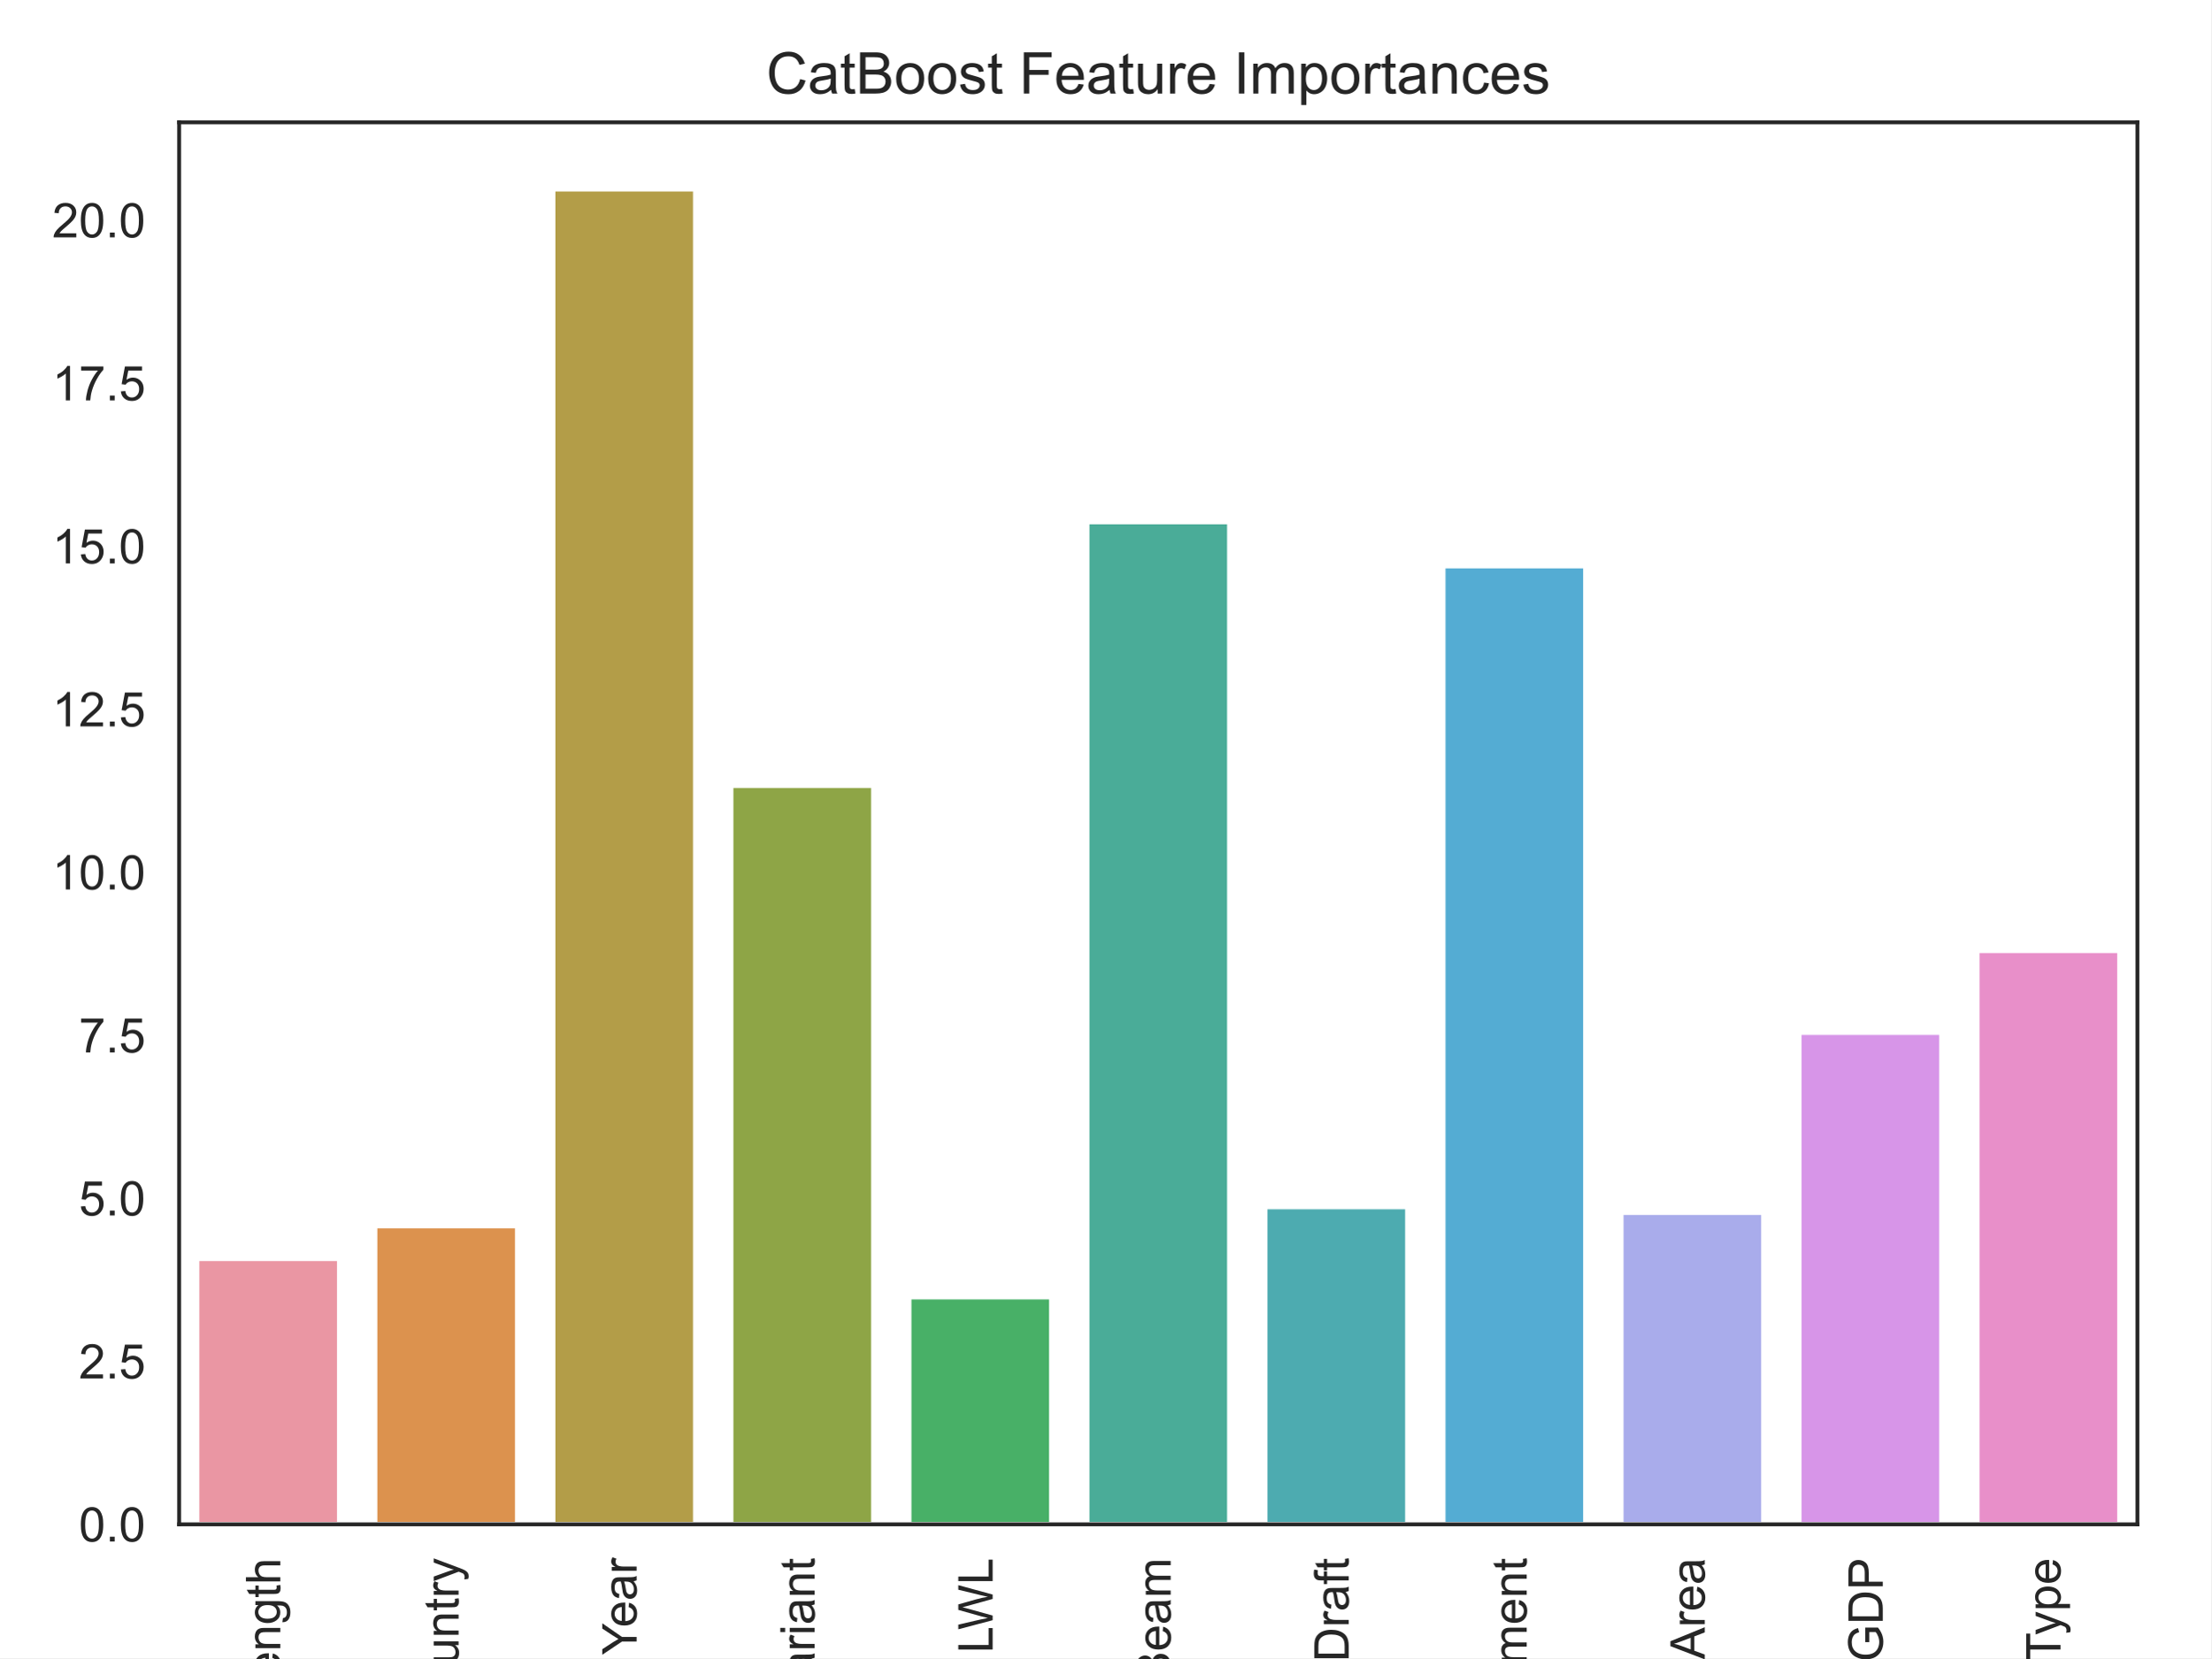
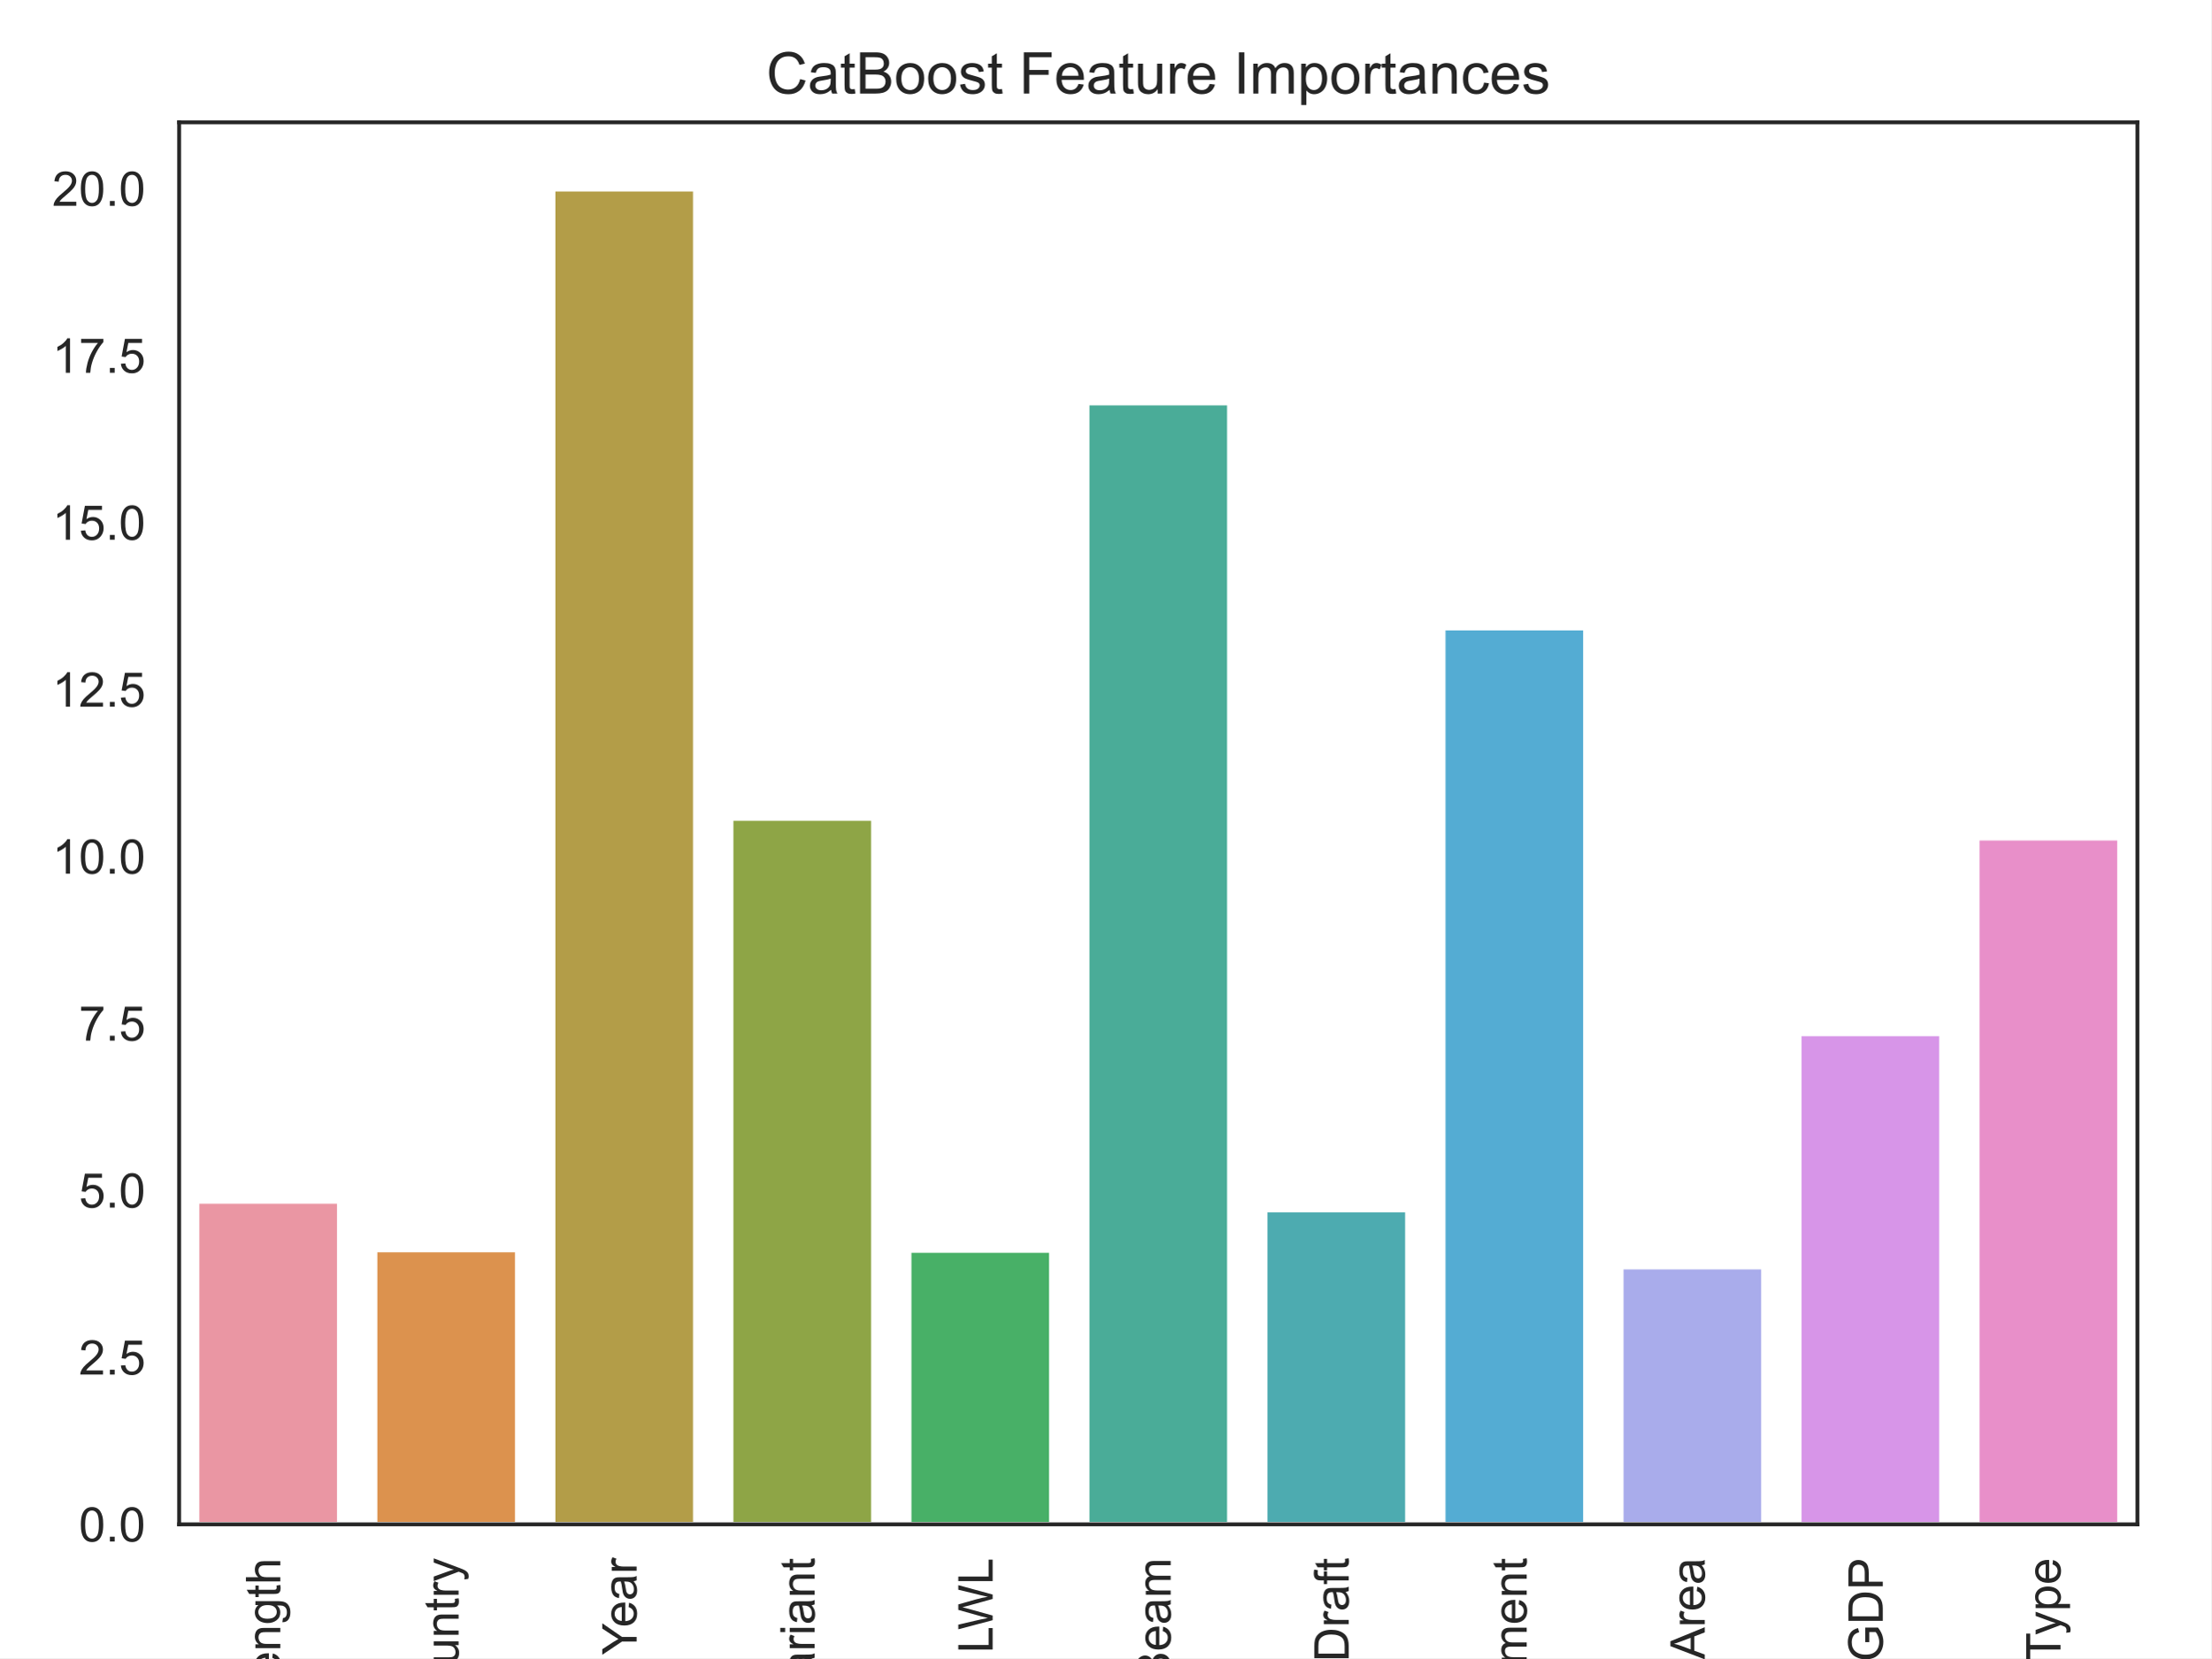
<svg xmlns="http://www.w3.org/2000/svg" xmlns:xlink="http://www.w3.org/1999/xlink" width="460.8pt" height="345.6pt" viewBox="0 0 460.8 345.6" version="1.1">
  <defs>
    <style type="text/css">*{stroke-linejoin: round; stroke-linecap: butt}</style>
  </defs>
  <g id="figure_1">
    <g id="patch_1">
      <path d="M 0 345.6  L 460.8 345.6  L 460.8 0  L 0 0  z " style="fill: #ffffff" />
    </g>
    <g id="axes_1">
      <g id="patch_2">
        <path d="M 37.33 317.72  L 445.443 317.72  L 445.443 25.496  L 37.33 25.496  z " style="fill: #ffffff" />
      </g>
      <g id="matplotlib.axis_1">
        <g id="xtick_1">
          <g id="text_1">
            <g style="fill: #262626" transform="translate(58.40714 355.3028) rotate(-90) scale(0.1 -0.1)">
              <defs>
                <path id="ArialMT-4c" d="M 469 0  L 469 4581  L 1075 4581  L 1075 541  L 3331 541  L 3331 0  L 469 0  z " transform="scale(0.015625)" />
                <path id="ArialMT-65" d="M 2694 1069  L 3275 997  Q 3138 488 2766 206  Q 2394 -75 1816 -75  Q 1088 -75 661 373  Q 234 822 234 1631  Q 234 2469 665 2931  Q 1097 3394 1784 3394  Q 2450 3394 2872 2941  Q 3294 2488 3294 1666  Q 3294 1616 3291 1516  L 816 1516  Q 847 969 1125 678  Q 1403 388 1819 388  Q 2128 388 2347 550  Q 2566 713 2694 1069  z M 847 1978  L 2700 1978  Q 2663 2397 2488 2606  Q 2219 2931 1791 2931  Q 1403 2931 1139 2672  Q 875 2413 847 1978  z " transform="scale(0.015625)" />
                <path id="ArialMT-6e" d="M 422 0  L 422 3319  L 928 3319  L 928 2847  Q 1294 3394 1984 3394  Q 2284 3394 2536 3286  Q 2788 3178 2913 3003  Q 3038 2828 3088 2588  Q 3119 2431 3119 2041  L 3119 0  L 2556 0  L 2556 2019  Q 2556 2363 2490 2533  Q 2425 2703 2258 2804  Q 2091 2906 1866 2906  Q 1506 2906 1245 2678  Q 984 2450 984 1813  L 984 0  L 422 0  z " transform="scale(0.015625)" />
                <path id="ArialMT-67" d="M 319 -275  L 866 -356  Q 900 -609 1056 -725  Q 1266 -881 1628 -881  Q 2019 -881 2231 -725  Q 2444 -569 2519 -288  Q 2563 -116 2559 434  Q 2191 0 1641 0  Q 956 0 581 494  Q 206 988 206 1678  Q 206 2153 378 2554  Q 550 2956 876 3175  Q 1203 3394 1644 3394  Q 2231 3394 2613 2919  L 2613 3319  L 3131 3319  L 3131 450  Q 3131 -325 2973 -648  Q 2816 -972 2473 -1159  Q 2131 -1347 1631 -1347  Q 1038 -1347 672 -1080  Q 306 -813 319 -275  z M 784 1719  Q 784 1066 1043 766  Q 1303 466 1694 466  Q 2081 466 2343 764  Q 2606 1063 2606 1700  Q 2606 2309 2336 2618  Q 2066 2928 1684 2928  Q 1309 2928 1046 2623  Q 784 2319 784 1719  z " transform="scale(0.015625)" />
                <path id="ArialMT-74" d="M 1650 503  L 1731 6  Q 1494 -44 1306 -44  Q 1000 -44 831 53  Q 663 150 594 308  Q 525 466 525 972  L 525 2881  L 113 2881  L 113 3319  L 525 3319  L 525 4141  L 1084 4478  L 1084 3319  L 1650 3319  L 1650 2881  L 1084 2881  L 1084 941  Q 1084 700 1114 631  Q 1144 563 1211 522  Q 1278 481 1403 481  Q 1497 481 1650 503  z " transform="scale(0.015625)" />
                <path id="ArialMT-68" d="M 422 0  L 422 4581  L 984 4581  L 984 2938  Q 1378 3394 1978 3394  Q 2347 3394 2619 3248  Q 2891 3103 3008 2847  Q 3125 2591 3125 2103  L 3125 0  L 2563 0  L 2563 2103  Q 2563 2525 2380 2717  Q 2197 2909 1863 2909  Q 1613 2909 1392 2779  Q 1172 2650 1078 2428  Q 984 2206 984 1816  L 984 0  L 422 0  z " transform="scale(0.015625)" />
              </defs>
              <use xlink:href="#ArialMT-4c" />
              <use xlink:href="#ArialMT-65" x="55.615" />
              <use xlink:href="#ArialMT-6e" x="111.23" />
              <use xlink:href="#ArialMT-67" x="166.846" />
              <use xlink:href="#ArialMT-74" x="222.461" />
              <use xlink:href="#ArialMT-68" x="250.244" />
            </g>
          </g>
        </g>
        <g id="xtick_2">
          <g id="text_2">
            <g style="fill: #262626" transform="translate(95.56924 359.7325) rotate(-90) scale(0.1 -0.1)">
              <defs>
                <path id="ArialMT-43" d="M 3763 1606  L 4369 1453  Q 4178 706 3683 314  Q 3188 -78 2472 -78  Q 1731 -78 1267 223  Q 803 525 561 1097  Q 319 1669 319 2325  Q 319 3041 592 3573  Q 866 4106 1370 4382  Q 1875 4659 2481 4659  Q 3169 4659 3637 4309  Q 4106 3959 4291 3325  L 3694 3184  Q 3534 3684 3231 3912  Q 2928 4141 2469 4141  Q 1941 4141 1586 3887  Q 1231 3634 1087 3207  Q 944 2781 944 2328  Q 944 1744 1114 1308  Q 1284 872 1643 656  Q 2003 441 2422 441  Q 2931 441 3284 734  Q 3638 1028 3763 1606  z " transform="scale(0.015625)" />
                <path id="ArialMT-6f" d="M 213 1659  Q 213 2581 725 3025  Q 1153 3394 1769 3394  Q 2453 3394 2887 2945  Q 3322 2497 3322 1706  Q 3322 1066 3130 698  Q 2938 331 2570 128  Q 2203 -75 1769 -75  Q 1072 -75 642 372  Q 213 819 213 1659  z M 791 1659  Q 791 1022 1069 705  Q 1347 388 1769 388  Q 2188 388 2466 706  Q 2744 1025 2744 1678  Q 2744 2294 2464 2611  Q 2184 2928 1769 2928  Q 1347 2928 1069 2612  Q 791 2297 791 1659  z " transform="scale(0.015625)" />
                <path id="ArialMT-75" d="M 2597 0  L 2597 488  Q 2209 -75 1544 -75  Q 1250 -75 995 37  Q 741 150 617 320  Q 494 491 444 738  Q 409 903 409 1263  L 409 3319  L 972 3319  L 972 1478  Q 972 1038 1006 884  Q 1059 663 1231 536  Q 1403 409 1656 409  Q 1909 409 2131 539  Q 2353 669 2445 892  Q 2538 1116 2538 1541  L 2538 3319  L 3100 3319  L 3100 0  L 2597 0  z " transform="scale(0.015625)" />
                <path id="ArialMT-72" d="M 416 0  L 416 3319  L 922 3319  L 922 2816  Q 1116 3169 1280 3281  Q 1444 3394 1641 3394  Q 1925 3394 2219 3213  L 2025 2691  Q 1819 2813 1613 2813  Q 1428 2813 1281 2702  Q 1134 2591 1072 2394  Q 978 2094 978 1738  L 978 0  L 416 0  z " transform="scale(0.015625)" />
                <path id="ArialMT-79" d="M 397 -1278  L 334 -750  Q 519 -800 656 -800  Q 844 -800 956 -737  Q 1069 -675 1141 -563  Q 1194 -478 1313 -144  Q 1328 -97 1363 -6  L 103 3319  L 709 3319  L 1400 1397  Q 1534 1031 1641 628  Q 1738 1016 1872 1384  L 2581 3319  L 3144 3319  L 1881 -56  Q 1678 -603 1566 -809  Q 1416 -1088 1222 -1217  Q 1028 -1347 759 -1347  Q 597 -1347 397 -1278  z " transform="scale(0.015625)" />
              </defs>
              <use xlink:href="#ArialMT-43" />
              <use xlink:href="#ArialMT-6f" x="72.217" />
              <use xlink:href="#ArialMT-75" x="127.832" />
              <use xlink:href="#ArialMT-6e" x="183.447" />
              <use xlink:href="#ArialMT-74" x="239.062" />
              <use xlink:href="#ArialMT-72" x="266.846" />
              <use xlink:href="#ArialMT-79" x="300.146" />
            </g>
          </g>
        </g>
        <g id="xtick_3">
          <g id="text_3">
            <g style="fill: #262626" transform="translate(132.668 344.9294) rotate(-90) scale(0.1 -0.1)">
              <defs>
                <path id="ArialMT-59" d="M 1784 0  L 1784 1941  L 19 4581  L 756 4581  L 1659 3200  Q 1909 2813 2125 2425  Q 2331 2784 2625 3234  L 3513 4581  L 4219 4581  L 2391 1941  L 2391 0  L 1784 0  z " transform="scale(0.015625)" />
                <path id="ArialMT-61" d="M 2588 409  Q 2275 144 1986 34  Q 1697 -75 1366 -75  Q 819 -75 525 192  Q 231 459 231 875  Q 231 1119 342 1320  Q 453 1522 633 1644  Q 813 1766 1038 1828  Q 1203 1872 1538 1913  Q 2219 1994 2541 2106  Q 2544 2222 2544 2253  Q 2544 2597 2384 2738  Q 2169 2928 1744 2928  Q 1347 2928 1158 2789  Q 969 2650 878 2297  L 328 2372  Q 403 2725 575 2942  Q 747 3159 1072 3276  Q 1397 3394 1825 3394  Q 2250 3394 2515 3294  Q 2781 3194 2906 3042  Q 3031 2891 3081 2659  Q 3109 2516 3109 2141  L 3109 1391  Q 3109 606 3145 398  Q 3181 191 3288 0  L 2700 0  Q 2613 175 2588 409  z M 2541 1666  Q 2234 1541 1622 1453  Q 1275 1403 1131 1340  Q 988 1278 909 1158  Q 831 1038 831 891  Q 831 666 1001 516  Q 1172 366 1500 366  Q 1825 366 2078 508  Q 2331 650 2450 897  Q 2541 1088 2541 1459  L 2541 1666  z " transform="scale(0.015625)" />
              </defs>
              <use xlink:href="#ArialMT-59" />
              <use xlink:href="#ArialMT-65" x="57.574" />
              <use xlink:href="#ArialMT-61" x="113.189" />
              <use xlink:href="#ArialMT-72" x="168.805" />
            </g>
          </g>
        </g>
        <g id="xtick_4">
          <g id="text_4">
            <g style="fill: #262626" transform="translate(169.7692 382.895) rotate(-90) scale(0.1 -0.1)">
              <defs>
                <path id="ArialMT-4d" d="M 475 0  L 475 4581  L 1388 4581  L 2472 1338  Q 2622 884 2691 659  Q 2769 909 2934 1394  L 4031 4581  L 4847 4581  L 4847 0  L 4263 0  L 4263 3834  L 2931 0  L 2384 0  L 1059 3900  L 1059 0  L 475 0  z " transform="scale(0.015625)" />
                <path id="ArialMT-6b" d="M 425 0  L 425 4581  L 988 4581  L 988 1969  L 2319 3319  L 3047 3319  L 1778 2088  L 3175 0  L 2481 0  L 1384 1697  L 988 1316  L 988 0  L 425 0  z " transform="scale(0.015625)" />
                <path id="ArialMT-20" transform="scale(0.015625)" />
                <path id="ArialMT-56" d="M 1803 0  L 28 4581  L 684 4581  L 1875 1253  Q 2019 853 2116 503  Q 2222 878 2363 1253  L 3600 4581  L 4219 4581  L 2425 0  L 1803 0  z " transform="scale(0.015625)" />
                <path id="ArialMT-69" d="M 425 3934  L 425 4581  L 988 4581  L 988 3934  L 425 3934  z M 425 0  L 425 3319  L 988 3319  L 988 0  L 425 0  z " transform="scale(0.015625)" />
              </defs>
              <use xlink:href="#ArialMT-4d" />
              <use xlink:href="#ArialMT-61" x="83.301" />
              <use xlink:href="#ArialMT-6b" x="138.916" />
              <use xlink:href="#ArialMT-65" x="188.916" />
              <use xlink:href="#ArialMT-20" x="244.531" />
              <use xlink:href="#ArialMT-56" x="272.314" />
              <use xlink:href="#ArialMT-61" x="331.639" />
              <use xlink:href="#ArialMT-72" x="387.254" />
              <use xlink:href="#ArialMT-69" x="420.555" />
              <use xlink:href="#ArialMT-61" x="442.771" />
              <use xlink:href="#ArialMT-6e" x="498.387" />
              <use xlink:href="#ArialMT-74" x="554.002" />
            </g>
          </g>
        </g>
        <g id="xtick_5">
          <g id="text_5">
            <g style="fill: #262626" transform="translate(206.8704 344.5434) rotate(-90) scale(0.1 -0.1)">
              <defs>
                <path id="ArialMT-57" d="M 1294 0  L 78 4581  L 700 4581  L 1397 1578  Q 1509 1106 1591 641  Q 1766 1375 1797 1488  L 2669 4581  L 3400 4581  L 4056 2263  Q 4303 1400 4413 641  Q 4500 1075 4641 1638  L 5359 4581  L 5969 4581  L 4713 0  L 4128 0  L 3163 3491  Q 3041 3928 3019 4028  Q 2947 3713 2884 3491  L 1913 0  L 1294 0  z " transform="scale(0.015625)" />
              </defs>
              <use xlink:href="#ArialMT-4c" />
              <use xlink:href="#ArialMT-57" x="48.24" />
              <use xlink:href="#ArialMT-4c" x="142.625" />
            </g>
          </g>
        </g>
        <g id="xtick_6">
          <g id="text_6">
            <g style="fill: #262626" transform="translate(243.9715 350.8419) rotate(-90) scale(0.1 -0.1)">
              <defs>
                <path id="ArialMT-42" d="M 469 0  L 469 4581  L 2188 4581  Q 2713 4581 3030 4442  Q 3347 4303 3526 4014  Q 3706 3725 3706 3409  Q 3706 3116 3547 2856  Q 3388 2597 3066 2438  Q 3481 2316 3704 2022  Q 3928 1728 3928 1328  Q 3928 1006 3792 729  Q 3656 453 3456 303  Q 3256 153 2954 76  Q 2653 0 2216 0  L 469 0  z M 1075 2656  L 2066 2656  Q 2469 2656 2644 2709  Q 2875 2778 2992 2937  Q 3109 3097 3109 3338  Q 3109 3566 3000 3739  Q 2891 3913 2687 3977  Q 2484 4041 1991 4041  L 1075 4041  L 1075 2656  z M 1075 541  L 2216 541  Q 2509 541 2628 563  Q 2838 600 2978 687  Q 3119 775 3209 942  Q 3300 1109 3300 1328  Q 3300 1584 3169 1773  Q 3038 1963 2805 2039  Q 2572 2116 2134 2116  L 1075 2116  L 1075 541  z " transform="scale(0.015625)" />
                <path id="ArialMT-6d" d="M 422 0  L 422 3319  L 925 3319  L 925 2853  Q 1081 3097 1340 3245  Q 1600 3394 1931 3394  Q 2300 3394 2536 3241  Q 2772 3088 2869 2813  Q 3263 3394 3894 3394  Q 4388 3394 4653 3120  Q 4919 2847 4919 2278  L 4919 0  L 4359 0  L 4359 2091  Q 4359 2428 4304 2576  Q 4250 2725 4106 2815  Q 3963 2906 3769 2906  Q 3419 2906 3187 2673  Q 2956 2441 2956 1928  L 2956 0  L 2394 0  L 2394 2156  Q 2394 2531 2256 2718  Q 2119 2906 1806 2906  Q 1569 2906 1367 2781  Q 1166 2656 1075 2415  Q 984 2175 984 1722  L 984 0  L 422 0  z " transform="scale(0.015625)" />
              </defs>
              <use xlink:href="#ArialMT-42" />
              <use xlink:href="#ArialMT-65" x="66.699" />
              <use xlink:href="#ArialMT-61" x="122.314" />
              <use xlink:href="#ArialMT-6d" x="177.93" />
            </g>
          </g>
        </g>
        <g id="xtick_7">
          <g id="text_7">
            <g style="fill: #262626" transform="translate(281.0727 346.3888) rotate(-90) scale(0.1 -0.1)">
              <defs>
                <path id="ArialMT-44" d="M 494 0  L 494 4581  L 2072 4581  Q 2606 4581 2888 4516  Q 3281 4425 3559 4188  Q 3922 3881 4101 3404  Q 4281 2928 4281 2316  Q 4281 1794 4159 1391  Q 4038 988 3847 723  Q 3656 459 3429 307  Q 3203 156 2883 78  Q 2563 0 2147 0  L 494 0  z M 1100 541  L 2078 541  Q 2531 541 2789 625  Q 3047 709 3200 863  Q 3416 1078 3536 1442  Q 3656 1806 3656 2325  Q 3656 3044 3420 3430  Q 3184 3816 2847 3947  Q 2603 4041 2063 4041  L 1100 4041  L 1100 541  z " transform="scale(0.015625)" />
                <path id="ArialMT-66" d="M 556 0  L 556 2881  L 59 2881  L 59 3319  L 556 3319  L 556 3672  Q 556 4006 616 4169  Q 697 4388 901 4523  Q 1106 4659 1475 4659  Q 1713 4659 2000 4603  L 1916 4113  Q 1741 4144 1584 4144  Q 1328 4144 1222 4034  Q 1116 3925 1116 3625  L 1116 3319  L 1763 3319  L 1763 2881  L 1116 2881  L 1116 0  L 556 0  z " transform="scale(0.015625)" />
              </defs>
              <use xlink:href="#ArialMT-44" />
              <use xlink:href="#ArialMT-72" x="72.217" />
              <use xlink:href="#ArialMT-61" x="105.518" />
              <use xlink:href="#ArialMT-66" x="161.133" />
              <use xlink:href="#ArialMT-74" x="188.916" />
            </g>
          </g>
        </g>
        <g id="xtick_8">
          <g id="text_8">
            <g style="fill: #262626" transform="translate(318.1738 385.2981) rotate(-90) scale(0.1 -0.1)">
              <defs>
                <path id="ArialMT-73" d="M 197 991  L 753 1078  Q 800 744 1014 566  Q 1228 388 1613 388  Q 2000 388 2187 545  Q 2375 703 2375 916  Q 2375 1106 2209 1216  Q 2094 1291 1634 1406  Q 1016 1563 777 1677  Q 538 1791 414 1992  Q 291 2194 291 2438  Q 291 2659 392 2848  Q 494 3038 669 3163  Q 800 3259 1026 3326  Q 1253 3394 1513 3394  Q 1903 3394 2198 3281  Q 2494 3169 2634 2976  Q 2775 2784 2828 2463  L 2278 2388  Q 2241 2644 2061 2787  Q 1881 2931 1553 2931  Q 1166 2931 1000 2803  Q 834 2675 834 2503  Q 834 2394 903 2306  Q 972 2216 1119 2156  Q 1203 2125 1616 2013  Q 2213 1853 2448 1751  Q 2684 1650 2818 1456  Q 2953 1263 2953 975  Q 2953 694 2789 445  Q 2625 197 2315 61  Q 2006 -75 1616 -75  Q 969 -75 630 194  Q 291 463 197 991  z " transform="scale(0.015625)" />
                <path id="ArialMT-70" d="M 422 -1272  L 422 3319  L 934 3319  L 934 2888  Q 1116 3141 1344 3267  Q 1572 3394 1897 3394  Q 2322 3394 2647 3175  Q 2972 2956 3137 2557  Q 3303 2159 3303 1684  Q 3303 1175 3120 767  Q 2938 359 2589 142  Q 2241 -75 1856 -75  Q 1575 -75 1351 44  Q 1128 163 984 344  L 984 -1272  L 422 -1272  z M 931 1641  Q 931 1000 1190 694  Q 1450 388 1819 388  Q 2194 388 2461 705  Q 2728 1022 2728 1688  Q 2728 2322 2467 2637  Q 2206 2953 1844 2953  Q 1484 2953 1207 2617  Q 931 2281 931 1641  z " transform="scale(0.015625)" />
                <path id="ArialMT-6c" d="M 409 0  L 409 4581  L 972 4581  L 972 0  L 409 0  z " transform="scale(0.015625)" />
                <path id="ArialMT-63" d="M 2588 1216  L 3141 1144  Q 3050 572 2676 248  Q 2303 -75 1759 -75  Q 1078 -75 664 370  Q 250 816 250 1647  Q 250 2184 428 2587  Q 606 2991 970 3192  Q 1334 3394 1763 3394  Q 2303 3394 2647 3120  Q 2991 2847 3088 2344  L 2541 2259  Q 2463 2594 2264 2762  Q 2066 2931 1784 2931  Q 1359 2931 1093 2626  Q 828 2322 828 1663  Q 828 994 1084 691  Q 1341 388 1753 388  Q 2084 388 2306 591  Q 2528 794 2588 1216  z " transform="scale(0.015625)" />
              </defs>
              <use xlink:href="#ArialMT-44" />
              <use xlink:href="#ArialMT-69" x="72.217" />
              <use xlink:href="#ArialMT-73" x="94.434" />
              <use xlink:href="#ArialMT-70" x="144.434" />
              <use xlink:href="#ArialMT-6c" x="200.049" />
              <use xlink:href="#ArialMT-61" x="222.266" />
              <use xlink:href="#ArialMT-63" x="277.881" />
              <use xlink:href="#ArialMT-65" x="327.881" />
              <use xlink:href="#ArialMT-6d" x="383.496" />
              <use xlink:href="#ArialMT-65" x="466.797" />
              <use xlink:href="#ArialMT-6e" x="522.412" />
              <use xlink:href="#ArialMT-74" x="578.027" />
            </g>
          </g>
        </g>
        <g id="xtick_9">
          <g id="text_9">
            <g style="fill: #262626" transform="translate(355.275 364.745) rotate(-90) scale(0.1 -0.1)">
              <defs>
                <path id="ArialMT-53" d="M 288 1472  L 859 1522  Q 900 1178 1048 958  Q 1197 738 1509 602  Q 1822 466 2213 466  Q 2559 466 2825 569  Q 3091 672 3220 851  Q 3350 1031 3350 1244  Q 3350 1459 3225 1620  Q 3100 1781 2813 1891  Q 2628 1963 1997 2114  Q 1366 2266 1113 2400  Q 784 2572 623 2826  Q 463 3081 463 3397  Q 463 3744 659 4045  Q 856 4347 1234 4503  Q 1613 4659 2075 4659  Q 2584 4659 2973 4495  Q 3363 4331 3572 4012  Q 3781 3694 3797 3291  L 3216 3247  Q 3169 3681 2898 3903  Q 2628 4125 2100 4125  Q 1550 4125 1298 3923  Q 1047 3722 1047 3438  Q 1047 3191 1225 3031  Q 1400 2872 2139 2705  Q 2878 2538 3153 2413  Q 3553 2228 3743 1945  Q 3934 1663 3934 1294  Q 3934 928 3725 604  Q 3516 281 3123 101  Q 2731 -78 2241 -78  Q 1619 -78 1198 103  Q 778 284 539 648  Q 300 1013 288 1472  z " transform="scale(0.015625)" />
                <path id="ArialMT-41" d="M -9 0  L 1750 4581  L 2403 4581  L 4278 0  L 3588 0  L 3053 1388  L 1138 1388  L 634 0  L -9 0  z M 1313 1881  L 2866 1881  L 2388 3150  Q 2169 3728 2063 4100  Q 1975 3659 1816 3225  L 1313 1881  z " transform="scale(0.015625)" />
              </defs>
              <use xlink:href="#ArialMT-53" />
              <use xlink:href="#ArialMT-61" x="66.699" />
              <use xlink:href="#ArialMT-69" x="122.314" />
              <use xlink:href="#ArialMT-6c" x="144.531" />
              <use xlink:href="#ArialMT-20" x="166.748" />
              <use xlink:href="#ArialMT-41" x="189.031" />
              <use xlink:href="#ArialMT-72" x="255.73" />
              <use xlink:href="#ArialMT-65" x="289.031" />
              <use xlink:href="#ArialMT-61" x="344.646" />
            </g>
          </g>
        </g>
        <g id="xtick_10">
          <g id="text_10">
            <g style="fill: #262626" transform="translate(392.3761 346.3903) rotate(-90) scale(0.1 -0.1)">
              <defs>
                <path id="ArialMT-47" d="M 2638 1797  L 2638 2334  L 4578 2338  L 4578 638  Q 4131 281 3656 101  Q 3181 -78 2681 -78  Q 2006 -78 1454 211  Q 903 500 622 1047  Q 341 1594 341 2269  Q 341 2938 620 3517  Q 900 4097 1425 4378  Q 1950 4659 2634 4659  Q 3131 4659 3532 4498  Q 3934 4338 4162 4050  Q 4391 3763 4509 3300  L 3963 3150  Q 3859 3500 3706 3700  Q 3553 3900 3268 4020  Q 2984 4141 2638 4141  Q 2222 4141 1919 4014  Q 1616 3888 1430 3681  Q 1244 3475 1141 3228  Q 966 2803 966 2306  Q 966 1694 1177 1281  Q 1388 869 1791 669  Q 2194 469 2647 469  Q 3041 469 3416 620  Q 3791 772 3984 944  L 3984 1797  L 2638 1797  z " transform="scale(0.015625)" />
                <path id="ArialMT-50" d="M 494 0  L 494 4581  L 2222 4581  Q 2678 4581 2919 4538  Q 3256 4481 3484 4323  Q 3713 4166 3852 3881  Q 3991 3597 3991 3256  Q 3991 2672 3619 2267  Q 3247 1863 2275 1863  L 1100 1863  L 1100 0  L 494 0  z M 1100 2403  L 2284 2403  Q 2872 2403 3119 2622  Q 3366 2841 3366 3238  Q 3366 3525 3220 3729  Q 3075 3934 2838 4000  Q 2684 4041 2272 4041  L 1100 4041  L 1100 2403  z " transform="scale(0.015625)" />
              </defs>
              <use xlink:href="#ArialMT-47" />
              <use xlink:href="#ArialMT-44" x="77.783" />
              <use xlink:href="#ArialMT-50" x="150" />
            </g>
          </g>
        </g>
        <g id="xtick_11">
          <g id="text_11">
            <g style="fill: #262626" transform="translate(429.4187 366.2294) rotate(-90) scale(0.1 -0.1)">
              <defs>
                <path id="ArialMT-48" d="M 513 0  L 513 4581  L 1119 4581  L 1119 2700  L 3500 2700  L 3500 4581  L 4106 4581  L 4106 0  L 3500 0  L 3500 2159  L 1119 2159  L 1119 0  L 513 0  z " transform="scale(0.015625)" />
                <path id="ArialMT-54" d="M 1659 0  L 1659 4041  L 150 4041  L 150 4581  L 3781 4581  L 3781 4041  L 2266 4041  L 2266 0  L 1659 0  z " transform="scale(0.015625)" />
              </defs>
              <use xlink:href="#ArialMT-48" />
              <use xlink:href="#ArialMT-75" x="72.217" />
              <use xlink:href="#ArialMT-6c" x="127.832" />
              <use xlink:href="#ArialMT-6c" x="150.049" />
              <use xlink:href="#ArialMT-20" x="172.266" />
              <use xlink:href="#ArialMT-54" x="198.299" />
              <use xlink:href="#ArialMT-79" x="253.883" />
              <use xlink:href="#ArialMT-70" x="303.883" />
              <use xlink:href="#ArialMT-65" x="359.498" />
            </g>
          </g>
        </g>
      </g>
      <g id="matplotlib.axis_2">
        <g id="ytick_1">
          <g id="text_12">
            <g style="fill: #262626" transform="translate(16.43 321.2989) scale(0.1 -0.1)">
              <defs>
                <path id="ArialMT-30" d="M 266 2259  Q 266 3072 433 3567  Q 600 4063 929 4331  Q 1259 4600 1759 4600  Q 2128 4600 2406 4451  Q 2684 4303 2865 4023  Q 3047 3744 3150 3342  Q 3253 2941 3253 2259  Q 3253 1453 3087 958  Q 2922 463 2592 192  Q 2263 -78 1759 -78  Q 1097 -78 719 397  Q 266 969 266 2259  z M 844 2259  Q 844 1131 1108 757  Q 1372 384 1759 384  Q 2147 384 2411 759  Q 2675 1134 2675 2259  Q 2675 3391 2411 3762  Q 2147 4134 1753 4134  Q 1366 4134 1134 3806  Q 844 3388 844 2259  z " transform="scale(0.015625)" />
                <path id="ArialMT-2e" d="M 581 0  L 581 641  L 1222 641  L 1222 0  L 581 0  z " transform="scale(0.015625)" />
              </defs>
              <use xlink:href="#ArialMT-30" />
              <use xlink:href="#ArialMT-2e" x="55.615" />
              <use xlink:href="#ArialMT-30" x="83.398" />
            </g>
          </g>
        </g>
        <g id="ytick_2">
          <g id="text_13">
-             <g style="fill: #262626" transform="translate(16.43 287.3203) scale(0.1 -0.1)">
+             <g style="fill: #262626" transform="translate(16.43 286.4979) scale(0.1 -0.1)">
              <defs>
                <path id="ArialMT-32" d="M 3222 541  L 3222 0  L 194 0  Q 188 203 259 391  Q 375 700 629 1000  Q 884 1300 1366 1694  Q 2113 2306 2375 2664  Q 2638 3022 2638 3341  Q 2638 3675 2398 3904  Q 2159 4134 1775 4134  Q 1369 4134 1125 3890  Q 881 3647 878 3216  L 300 3275  Q 359 3922 746 4261  Q 1134 4600 1788 4600  Q 2447 4600 2831 4234  Q 3216 3869 3216 3328  Q 3216 3053 3103 2787  Q 2991 2522 2730 2228  Q 2469 1934 1863 1422  Q 1356 997 1212 845  Q 1069 694 975 541  L 3222 541  z " transform="scale(0.015625)" />
                <path id="ArialMT-35" d="M 266 1200  L 856 1250  Q 922 819 1161 601  Q 1400 384 1738 384  Q 2144 384 2425 690  Q 2706 997 2706 1503  Q 2706 1984 2436 2262  Q 2166 2541 1728 2541  Q 1456 2541 1237 2417  Q 1019 2294 894 2097  L 366 2166  L 809 4519  L 3088 4519  L 3088 3981  L 1259 3981  L 1013 2750  Q 1425 3038 1878 3038  Q 2478 3038 2890 2622  Q 3303 2206 3303 1553  Q 3303 931 2941 478  Q 2500 -78 1738 -78  Q 1113 -78 717 272  Q 322 622 266 1200  z " transform="scale(0.015625)" />
              </defs>
              <use xlink:href="#ArialMT-32" />
              <use xlink:href="#ArialMT-2e" x="55.615" />
              <use xlink:href="#ArialMT-35" x="83.398" />
            </g>
          </g>
        </g>
        <g id="ytick_3">
          <g id="text_14">
-             <g style="fill: #262626" transform="translate(16.43 253.3416) scale(0.1 -0.1)">
+             <g style="fill: #262626" transform="translate(16.43 251.6969) scale(0.1 -0.1)">
              <use xlink:href="#ArialMT-35" />
              <use xlink:href="#ArialMT-2e" x="55.615" />
              <use xlink:href="#ArialMT-30" x="83.398" />
            </g>
          </g>
        </g>
        <g id="ytick_4">
          <g id="text_15">
-             <g style="fill: #262626" transform="translate(16.43 219.363) scale(0.1 -0.1)">
+             <g style="fill: #262626" transform="translate(16.43 216.8959) scale(0.1 -0.1)">
              <defs>
                <path id="ArialMT-37" d="M 303 3981  L 303 4522  L 3269 4522  L 3269 4084  Q 2831 3619 2401 2847  Q 1972 2075 1738 1259  Q 1569 684 1522 0  L 944 0  Q 953 541 1156 1306  Q 1359 2072 1739 2783  Q 2119 3494 2547 3981  L 303 3981  z " transform="scale(0.015625)" />
              </defs>
              <use xlink:href="#ArialMT-37" />
              <use xlink:href="#ArialMT-2e" x="55.615" />
              <use xlink:href="#ArialMT-35" x="83.398" />
            </g>
          </g>
        </g>
        <g id="ytick_5">
          <g id="text_16">
-             <g style="fill: #262626" transform="translate(10.86906 185.3843) scale(0.1 -0.1)">
+             <g style="fill: #262626" transform="translate(10.86906 182.095) scale(0.1 -0.1)">
              <defs>
                <path id="ArialMT-31" d="M 2384 0  L 1822 0  L 1822 3584  Q 1619 3391 1289 3197  Q 959 3003 697 2906  L 697 3450  Q 1169 3672 1522 3987  Q 1875 4303 2022 4600  L 2384 4600  L 2384 0  z " transform="scale(0.015625)" />
              </defs>
              <use xlink:href="#ArialMT-31" />
              <use xlink:href="#ArialMT-30" x="55.615" />
              <use xlink:href="#ArialMT-2e" x="111.23" />
              <use xlink:href="#ArialMT-30" x="139.014" />
            </g>
          </g>
        </g>
        <g id="ytick_6">
          <g id="text_17">
-             <g style="fill: #262626" transform="translate(10.86906 151.4057) scale(0.1 -0.1)">
+             <g style="fill: #262626" transform="translate(10.86906 147.294) scale(0.1 -0.1)">
              <use xlink:href="#ArialMT-31" />
              <use xlink:href="#ArialMT-32" x="55.615" />
              <use xlink:href="#ArialMT-2e" x="111.23" />
              <use xlink:href="#ArialMT-35" x="139.014" />
            </g>
          </g>
        </g>
        <g id="ytick_7">
          <g id="text_18">
-             <g style="fill: #262626" transform="translate(10.86906 117.427) scale(0.1 -0.1)">
+             <g style="fill: #262626" transform="translate(10.86906 112.493) scale(0.1 -0.1)">
              <use xlink:href="#ArialMT-31" />
              <use xlink:href="#ArialMT-35" x="55.615" />
              <use xlink:href="#ArialMT-2e" x="111.23" />
              <use xlink:href="#ArialMT-30" x="139.014" />
            </g>
          </g>
        </g>
        <g id="ytick_8">
          <g id="text_19">
-             <g style="fill: #262626" transform="translate(10.86906 83.44836) scale(0.1 -0.1)">
+             <g style="fill: #262626" transform="translate(10.86906 77.69201) scale(0.1 -0.1)">
              <use xlink:href="#ArialMT-31" />
              <use xlink:href="#ArialMT-37" x="55.615" />
              <use xlink:href="#ArialMT-2e" x="111.23" />
              <use xlink:href="#ArialMT-35" x="139.014" />
            </g>
          </g>
        </g>
        <g id="ytick_9">
          <g id="text_20">
-             <g style="fill: #262626" transform="translate(10.86906 49.46971) scale(0.1 -0.1)">
+             <g style="fill: #262626" transform="translate(10.86906 42.89102) scale(0.1 -0.1)">
              <use xlink:href="#ArialMT-32" />
              <use xlink:href="#ArialMT-30" x="55.615" />
              <use xlink:href="#ArialMT-2e" x="111.23" />
              <use xlink:href="#ArialMT-30" x="139.014" />
            </g>
          </g>
        </g>
      </g>
      <g id="patch_3">
-         <path d="M 41.04 317.72  L 70.721 317.72  L 70.721 262.353  L 41.04 262.353  z " clip-path="url(#p7cfb837bf9)" style="fill: #ea96a3; stroke: #ffffff; stroke-linejoin: miter" />
+         <path d="M 41.04 317.72  L 70.721 317.72  L 70.721 250.405  L 41.04 250.405  z " clip-path="url(#p45ee102de0)" style="fill: #ea96a3; stroke: #ffffff; stroke-linejoin: miter" />
      </g>
      <g id="patch_4">
-         <path d="M 78.141 317.72  L 107.822 317.72  L 107.822 255.534  L 78.141 255.534  z " clip-path="url(#p7cfb837bf9)" style="fill: #dc924e; stroke: #ffffff; stroke-linejoin: miter" />
+         <path d="M 78.141 317.72  L 107.822 317.72  L 107.822 260.523  L 78.141 260.523  z " clip-path="url(#p45ee102de0)" style="fill: #dc924e; stroke: #ffffff; stroke-linejoin: miter" />
      </g>
      <g id="patch_5">
-         <path d="M 115.242 317.72  L 144.923 317.72  L 144.923 39.412  L 115.242 39.412  z " clip-path="url(#p7cfb837bf9)" style="fill: #b39d48; stroke: #ffffff; stroke-linejoin: miter" />
+         <path d="M 115.242 317.72  L 144.923 317.72  L 144.923 39.412  L 115.242 39.412  z " clip-path="url(#p45ee102de0)" style="fill: #b39d48; stroke: #ffffff; stroke-linejoin: miter" />
      </g>
      <g id="patch_6">
-         <path d="M 152.344 317.72  L 182.025 317.72  L 182.025 163.752  L 152.344 163.752  z " clip-path="url(#p7cfb837bf9)" style="fill: #8ea546; stroke: #ffffff; stroke-linejoin: miter" />
+         <path d="M 152.344 317.72  L 182.025 317.72  L 182.025 170.586  L 152.344 170.586  z " clip-path="url(#p45ee102de0)" style="fill: #8ea546; stroke: #ffffff; stroke-linejoin: miter" />
      </g>
      <g id="patch_7">
-         <path d="M 189.445 317.72  L 219.126 317.72  L 219.126 270.341  L 189.445 270.341  z " clip-path="url(#p7cfb837bf9)" style="fill: #48b067; stroke: #ffffff; stroke-linejoin: miter" />
+         <path d="M 189.445 317.72  L 219.126 317.72  L 219.126 260.623  L 189.445 260.623  z " clip-path="url(#p45ee102de0)" style="fill: #48b067; stroke: #ffffff; stroke-linejoin: miter" />
      </g>
      <g id="patch_8">
-         <path d="M 226.546 317.72  L 256.227 317.72  L 256.227 108.773  L 226.546 108.773  z " clip-path="url(#p7cfb837bf9)" style="fill: #4aac98; stroke: #ffffff; stroke-linejoin: miter" />
+         <path d="M 226.546 317.72  L 256.227 317.72  L 256.227 83.994  L 226.546 83.994  z " clip-path="url(#p45ee102de0)" style="fill: #4aac98; stroke: #ffffff; stroke-linejoin: miter" />
      </g>
      <g id="patch_9">
-         <path d="M 263.647 317.72  L 293.328 317.72  L 293.328 251.548  L 263.647 251.548  z " clip-path="url(#p7cfb837bf9)" style="fill: #4dabb0; stroke: #ffffff; stroke-linejoin: miter" />
+         <path d="M 263.647 317.72  L 293.328 317.72  L 293.328 252.198  L 263.647 252.198  z " clip-path="url(#p45ee102de0)" style="fill: #4dabb0; stroke: #ffffff; stroke-linejoin: miter" />
      </g>
      <g id="patch_10">
-         <path d="M 300.748 317.72  L 330.429 317.72  L 330.429 117.964  L 300.748 117.964  z " clip-path="url(#p7cfb837bf9)" style="fill: #54acd3; stroke: #ffffff; stroke-linejoin: miter" />
+         <path d="M 300.748 317.72  L 330.429 317.72  L 330.429 130.891  L 300.748 130.891  z " clip-path="url(#p45ee102de0)" style="fill: #54acd3; stroke: #ffffff; stroke-linejoin: miter" />
      </g>
      <g id="patch_11">
-         <path d="M 337.849 317.72  L 367.53 317.72  L 367.53 252.735  L 337.849 252.735  z " clip-path="url(#p7cfb837bf9)" style="fill: #a9aceb; stroke: #ffffff; stroke-linejoin: miter" />
+         <path d="M 337.849 317.72  L 367.53 317.72  L 367.53 264.082  L 337.849 264.082  z " clip-path="url(#p45ee102de0)" style="fill: #a9aceb; stroke: #ffffff; stroke-linejoin: miter" />
      </g>
      <g id="patch_12">
-         <path d="M 374.951 317.72  L 404.631 317.72  L 404.631 215.21  L 374.951 215.21  z " clip-path="url(#p7cfb837bf9)" style="fill: #d795e8; stroke: #ffffff; stroke-linejoin: miter" />
+         <path d="M 374.951 317.72  L 404.631 317.72  L 404.631 215.478  L 374.951 215.478  z " clip-path="url(#p45ee102de0)" style="fill: #d795e8; stroke: #ffffff; stroke-linejoin: miter" />
      </g>
      <g id="patch_13">
-         <path d="M 412.052 317.72  L 441.733 317.72  L 441.733 198.154  L 412.052 198.154  z " clip-path="url(#p7cfb837bf9)" style="fill: #e88fc9; stroke: #ffffff; stroke-linejoin: miter" />
+         <path d="M 412.052 317.72  L 441.733 317.72  L 441.733 174.688  L 412.052 174.688  z " clip-path="url(#p45ee102de0)" style="fill: #e88fc9; stroke: #ffffff; stroke-linejoin: miter" />
      </g>
      <g id="line2d_1">
-         <path clip-path="url(#p7cfb837bf9)" style="fill: none; stroke: #424242; stroke-width: 2.7; stroke-linecap: round" />
+         <path clip-path="url(#p45ee102de0)" style="fill: none; stroke: #424242; stroke-width: 2.7; stroke-linecap: round" />
      </g>
      <g id="line2d_2">
-         <path clip-path="url(#p7cfb837bf9)" style="fill: none; stroke: #424242; stroke-width: 2.7; stroke-linecap: round" />
+         <path clip-path="url(#p45ee102de0)" style="fill: none; stroke: #424242; stroke-width: 2.7; stroke-linecap: round" />
      </g>
      <g id="line2d_3">
-         <path clip-path="url(#p7cfb837bf9)" style="fill: none; stroke: #424242; stroke-width: 2.7; stroke-linecap: round" />
+         <path clip-path="url(#p45ee102de0)" style="fill: none; stroke: #424242; stroke-width: 2.7; stroke-linecap: round" />
      </g>
      <g id="line2d_4">
-         <path clip-path="url(#p7cfb837bf9)" style="fill: none; stroke: #424242; stroke-width: 2.7; stroke-linecap: round" />
+         <path clip-path="url(#p45ee102de0)" style="fill: none; stroke: #424242; stroke-width: 2.7; stroke-linecap: round" />
      </g>
      <g id="line2d_5">
-         <path clip-path="url(#p7cfb837bf9)" style="fill: none; stroke: #424242; stroke-width: 2.7; stroke-linecap: round" />
+         <path clip-path="url(#p45ee102de0)" style="fill: none; stroke: #424242; stroke-width: 2.7; stroke-linecap: round" />
      </g>
      <g id="line2d_6">
-         <path clip-path="url(#p7cfb837bf9)" style="fill: none; stroke: #424242; stroke-width: 2.7; stroke-linecap: round" />
+         <path clip-path="url(#p45ee102de0)" style="fill: none; stroke: #424242; stroke-width: 2.7; stroke-linecap: round" />
      </g>
      <g id="line2d_7">
-         <path clip-path="url(#p7cfb837bf9)" style="fill: none; stroke: #424242; stroke-width: 2.7; stroke-linecap: round" />
+         <path clip-path="url(#p45ee102de0)" style="fill: none; stroke: #424242; stroke-width: 2.7; stroke-linecap: round" />
      </g>
      <g id="line2d_8">
-         <path clip-path="url(#p7cfb837bf9)" style="fill: none; stroke: #424242; stroke-width: 2.7; stroke-linecap: round" />
+         <path clip-path="url(#p45ee102de0)" style="fill: none; stroke: #424242; stroke-width: 2.7; stroke-linecap: round" />
      </g>
      <g id="line2d_9">
-         <path clip-path="url(#p7cfb837bf9)" style="fill: none; stroke: #424242; stroke-width: 2.7; stroke-linecap: round" />
+         <path clip-path="url(#p45ee102de0)" style="fill: none; stroke: #424242; stroke-width: 2.7; stroke-linecap: round" />
      </g>
      <g id="line2d_10">
-         <path clip-path="url(#p7cfb837bf9)" style="fill: none; stroke: #424242; stroke-width: 2.7; stroke-linecap: round" />
+         <path clip-path="url(#p45ee102de0)" style="fill: none; stroke: #424242; stroke-width: 2.7; stroke-linecap: round" />
      </g>
      <g id="line2d_11">
-         <path clip-path="url(#p7cfb837bf9)" style="fill: none; stroke: #424242; stroke-width: 2.7; stroke-linecap: round" />
+         <path clip-path="url(#p45ee102de0)" style="fill: none; stroke: #424242; stroke-width: 2.7; stroke-linecap: round" />
      </g>
      <g id="patch_14">
        <path d="M 37.33 317.72  L 37.33 25.496  " style="fill: none; stroke: #262626; stroke-width: 0.8; stroke-linejoin: miter; stroke-linecap: square" />
      </g>
      <g id="patch_15">
        <path d="M 445.443 317.72  L 445.443 25.496  " style="fill: none; stroke: #262626; stroke-width: 0.8; stroke-linejoin: miter; stroke-linecap: square" />
      </g>
      <g id="patch_16">
        <path d="M 37.33 317.72  L 445.443 317.72  " style="fill: none; stroke: #262626; stroke-width: 0.8; stroke-linejoin: miter; stroke-linecap: square" />
      </g>
      <g id="patch_17">
        <path d="M 37.33 25.496  L 445.443 25.496  " style="fill: none; stroke: #262626; stroke-width: 0.8; stroke-linejoin: miter; stroke-linecap: square" />
      </g>
      <g id="text_21">
        <g style="fill: #262626" transform="translate(159.6861 19.49625) scale(0.12 -0.12)">
          <defs>
            <path id="ArialMT-46" d="M 525 0  L 525 4581  L 3616 4581  L 3616 4041  L 1131 4041  L 1131 2622  L 3281 2622  L 3281 2081  L 1131 2081  L 1131 0  L 525 0  z " transform="scale(0.015625)" />
            <path id="ArialMT-49" d="M 597 0  L 597 4581  L 1203 4581  L 1203 0  L 597 0  z " transform="scale(0.015625)" />
          </defs>
          <use xlink:href="#ArialMT-43" />
          <use xlink:href="#ArialMT-61" x="72.217" />
          <use xlink:href="#ArialMT-74" x="127.832" />
          <use xlink:href="#ArialMT-42" x="155.615" />
          <use xlink:href="#ArialMT-6f" x="222.314" />
          <use xlink:href="#ArialMT-6f" x="277.93" />
          <use xlink:href="#ArialMT-73" x="333.545" />
          <use xlink:href="#ArialMT-74" x="383.545" />
          <use xlink:href="#ArialMT-20" x="411.328" />
          <use xlink:href="#ArialMT-46" x="439.111" />
          <use xlink:href="#ArialMT-65" x="500.195" />
          <use xlink:href="#ArialMT-61" x="555.811" />
          <use xlink:href="#ArialMT-74" x="611.426" />
          <use xlink:href="#ArialMT-75" x="639.209" />
          <use xlink:href="#ArialMT-72" x="694.824" />
          <use xlink:href="#ArialMT-65" x="728.125" />
          <use xlink:href="#ArialMT-20" x="783.74" />
          <use xlink:href="#ArialMT-49" x="811.523" />
          <use xlink:href="#ArialMT-6d" x="839.307" />
          <use xlink:href="#ArialMT-70" x="922.607" />
          <use xlink:href="#ArialMT-6f" x="978.223" />
          <use xlink:href="#ArialMT-72" x="1033.838" />
          <use xlink:href="#ArialMT-74" x="1067.139" />
          <use xlink:href="#ArialMT-61" x="1094.922" />
          <use xlink:href="#ArialMT-6e" x="1150.537" />
          <use xlink:href="#ArialMT-63" x="1206.152" />
          <use xlink:href="#ArialMT-65" x="1256.152" />
          <use xlink:href="#ArialMT-73" x="1311.768" />
        </g>
      </g>
    </g>
  </g>
  <defs>
-     <clipPath id="p7cfb837bf9">
+     <clipPath id="p45ee102de0">
      <rect x="37.33" y="25.496" width="408.113" height="292.224" />
    </clipPath>
  </defs>
</svg>
